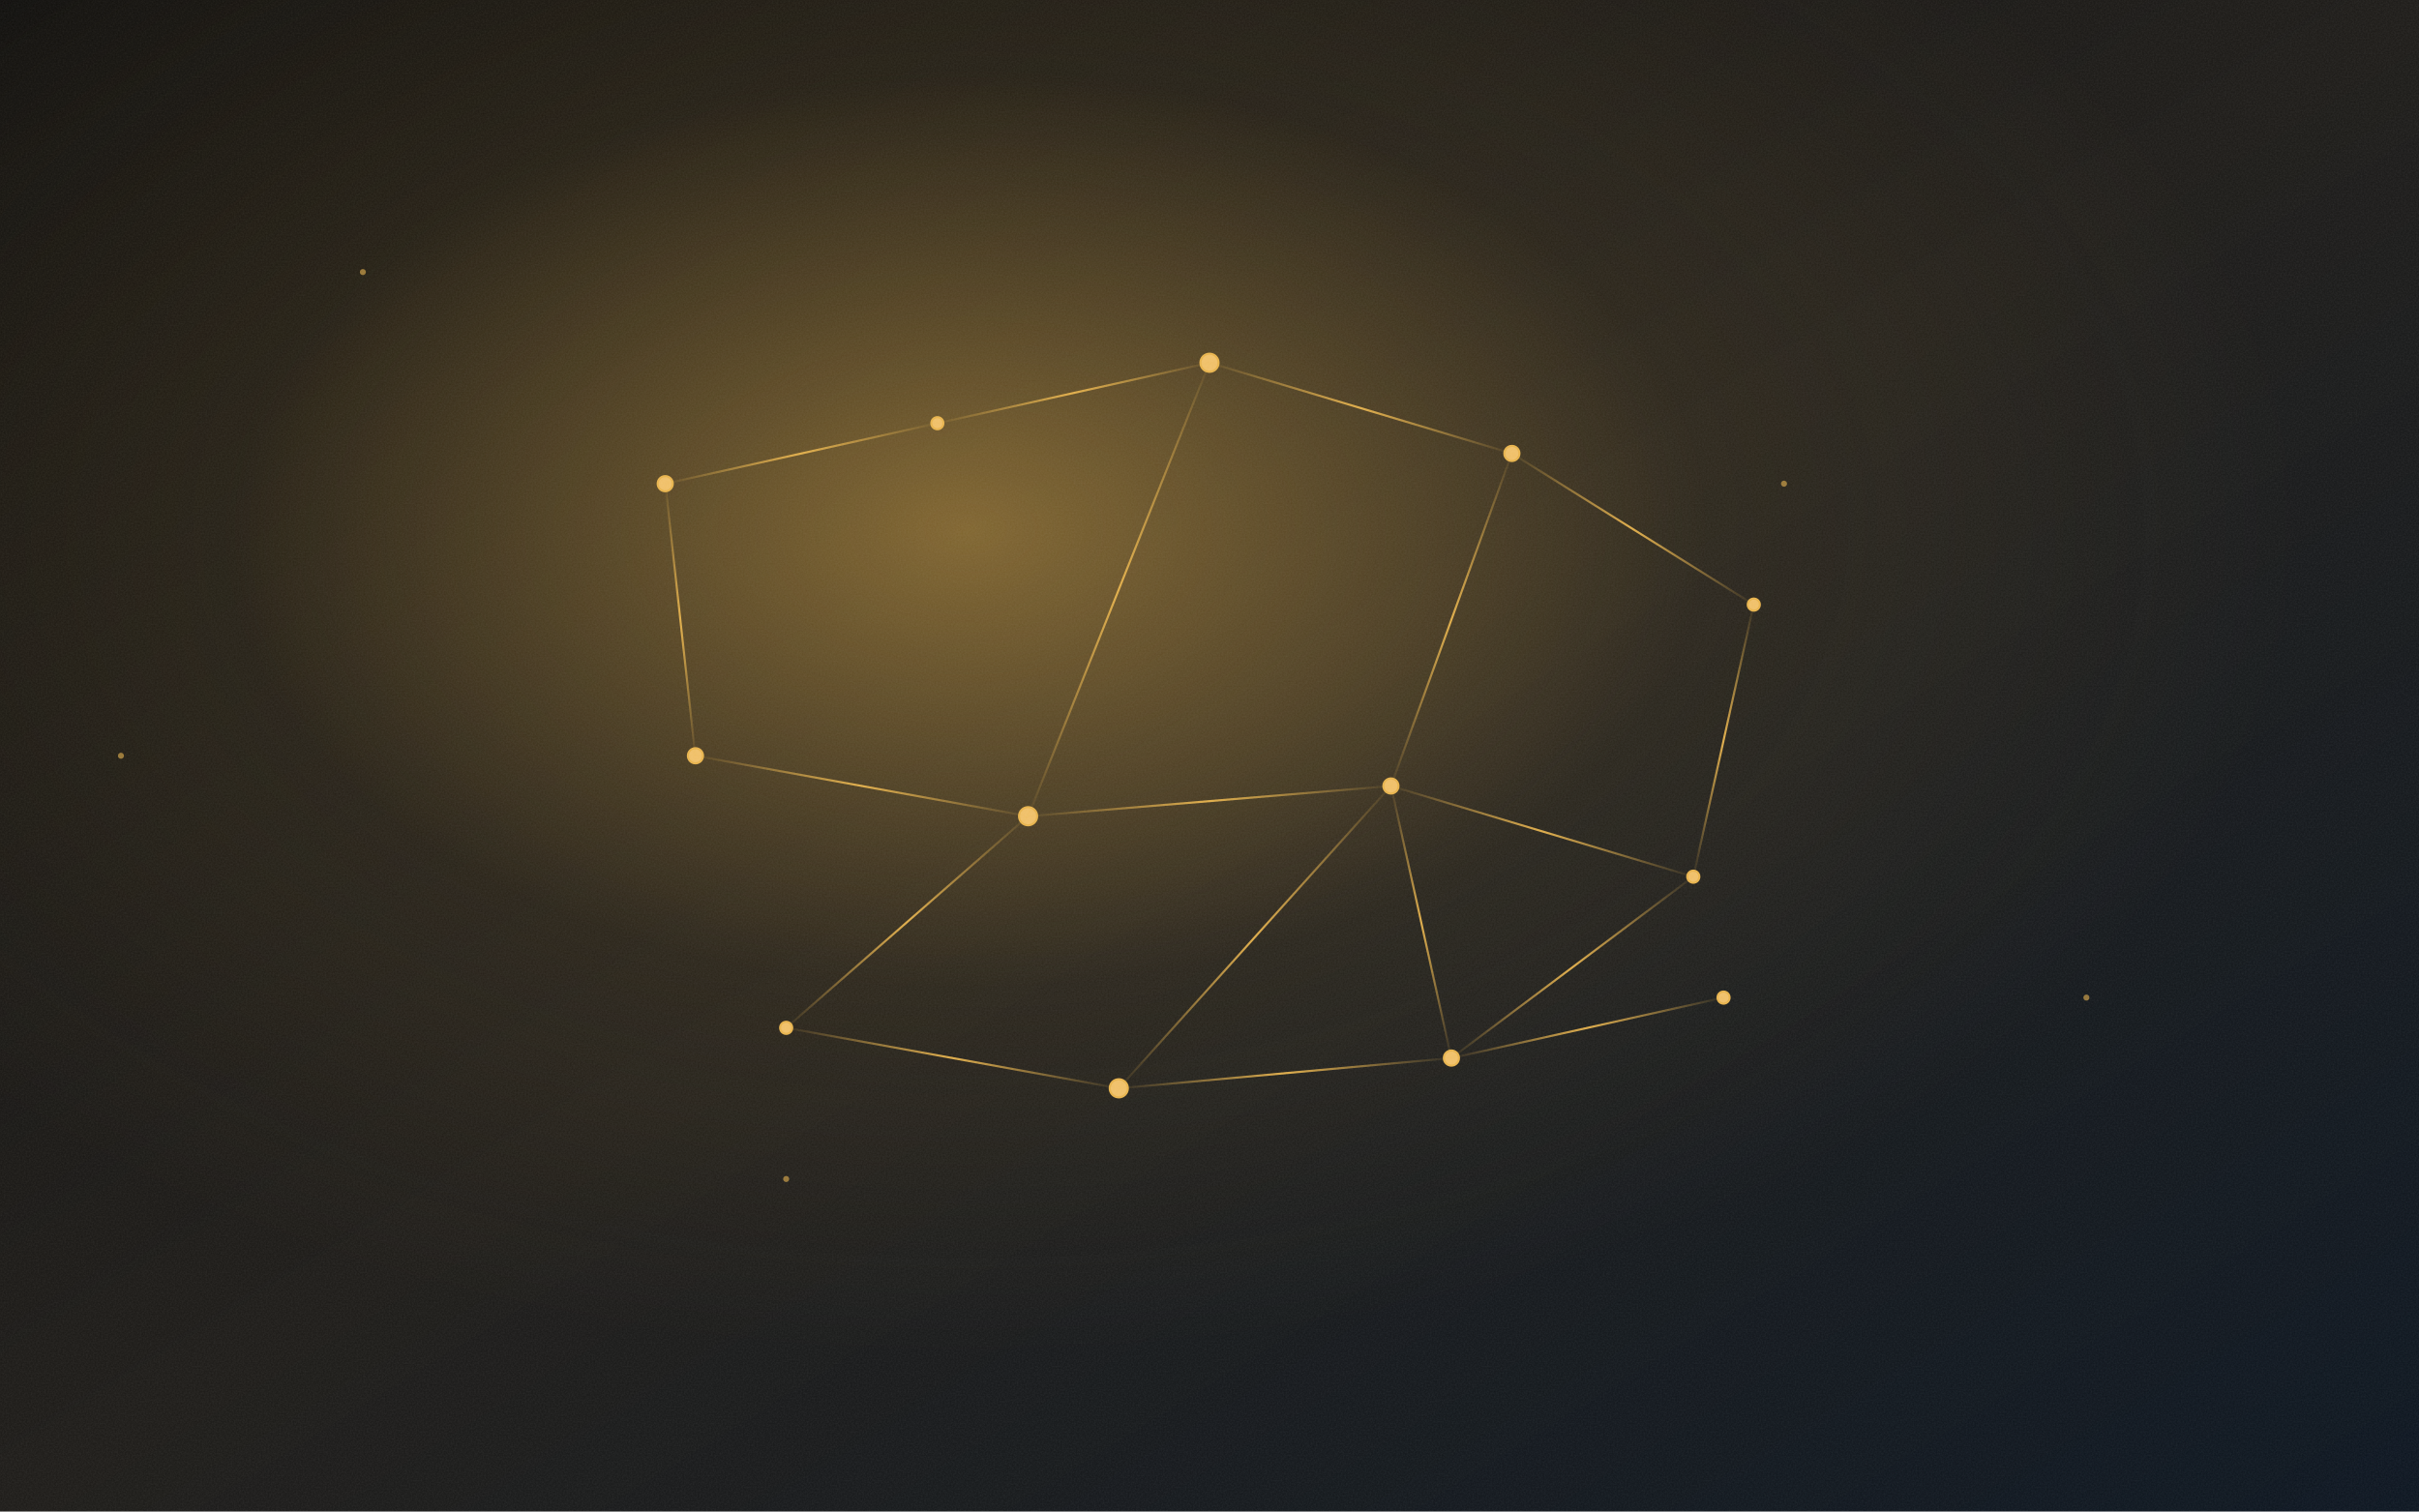
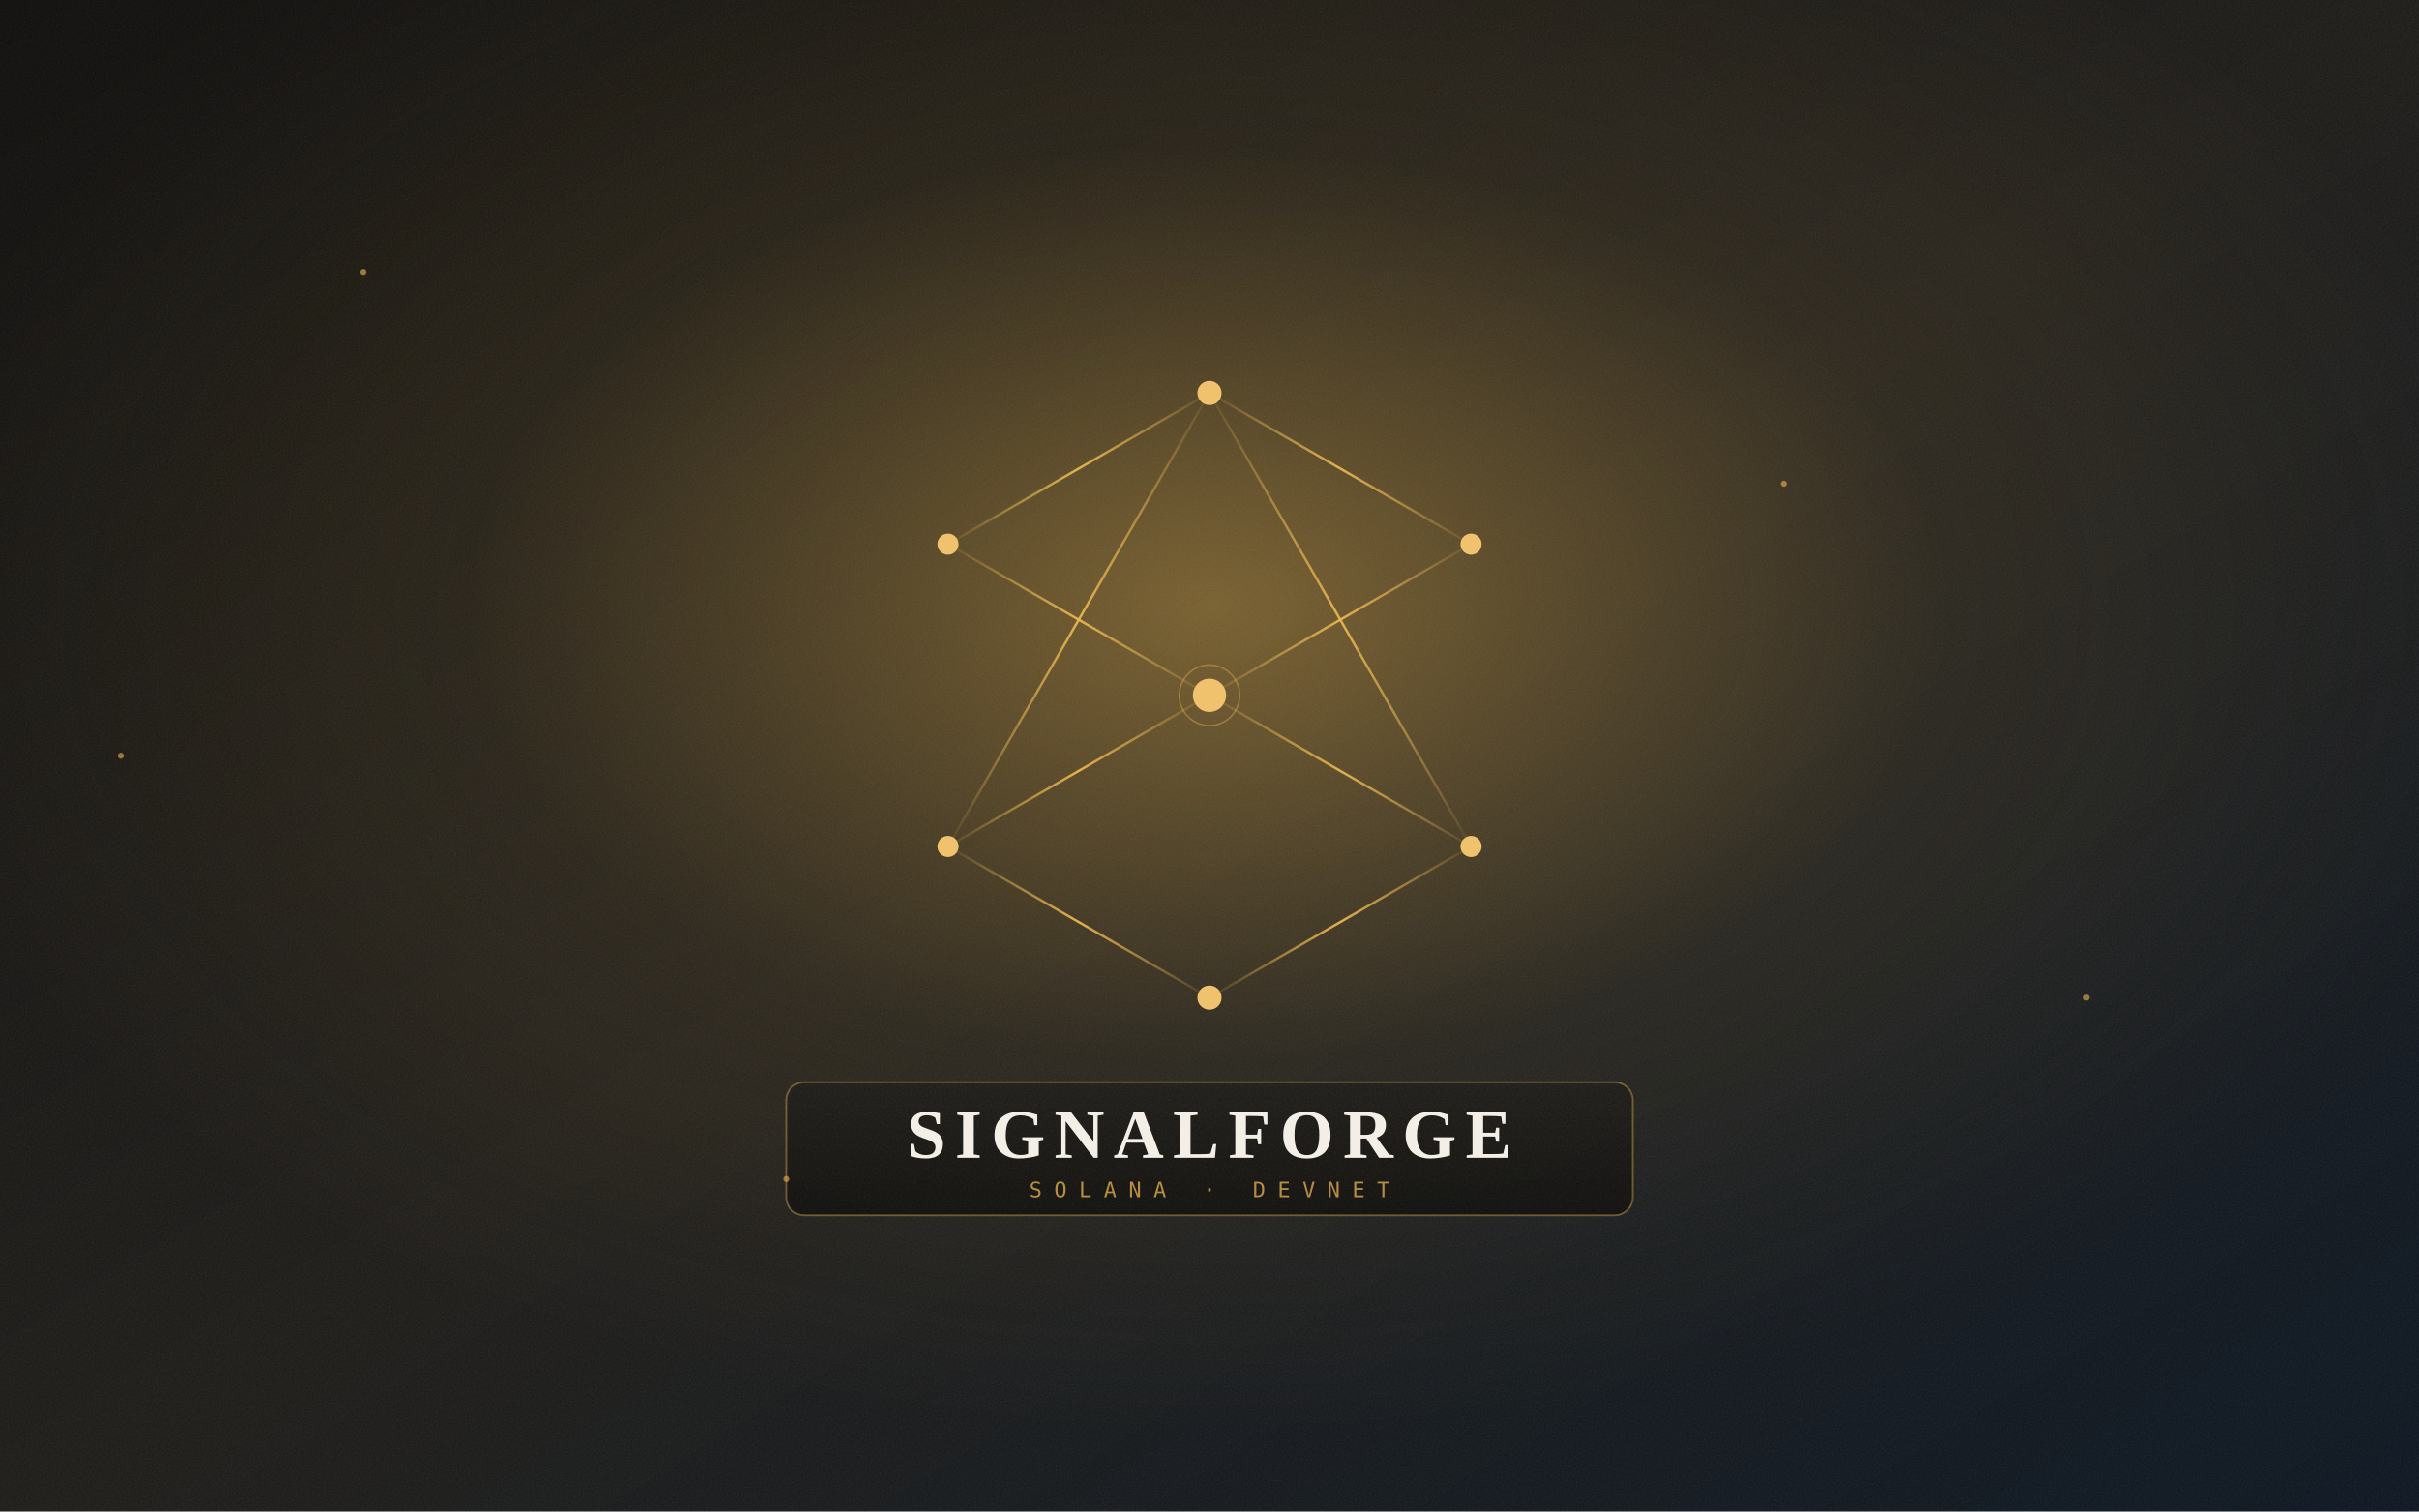
<svg xmlns="http://www.w3.org/2000/svg" viewBox="0 0 1600 1000" preserveAspectRatio="xMidYMid slice" role="img" aria-label="SignalForge Solana project thumbnail">
  <defs>
    <linearGradient id="bg" x1="0" y1="0" x2="1" y2="1">
      <stop offset="0%" stop-color="#0d0c0a" />
      <stop offset="50%" stop-color="#1c1a17" />
      <stop offset="100%" stop-color="#0a141f" />
    </linearGradient>
-     <radialGradient id="spot" cx="40%" cy="35%" r="55%">
-       <stop offset="0%" stop-color="#E8B34B" stop-opacity="0.5" />
+     <radialGradient id="spot" cx="50%" cy="40%" r="55%">
+       <stop offset="0%" stop-color="#E8B34B" stop-opacity="0.45" />
      <stop offset="55%" stop-color="#E8B34B" stop-opacity="0.08" />
      <stop offset="100%" stop-color="#E8B34B" stop-opacity="0" />
    </radialGradient>
    <linearGradient id="filament" x1="0" y1="0" x2="1" y2="0">
      <stop offset="0%" stop-color="#E8B34B" stop-opacity="0.05" />
      <stop offset="50%" stop-color="#E8B34B" stop-opacity="0.95" />
      <stop offset="100%" stop-color="#E8B34B" stop-opacity="0.05" />
    </linearGradient>
+     <linearGradient id="card" x1="0" y1="0" x2="0" y2="1">
+       <stop offset="0%" stop-color="#1c1a17" stop-opacity="0.92" />
+       <stop offset="100%" stop-color="#0d0c0a" stop-opacity="0.92" />
+     </linearGradient>
    <filter id="grain" x="0" y="0" width="100%" height="100%">
      <feTurbulence type="fractalNoise" baseFrequency="0.9" numOctaves="2" stitchTiles="stitch" />
      <feColorMatrix values="0 0 0 0 1  0 0 0 0 1  0 0 0 0 1  0 0 0 0.18 0" />
    </filter>
  </defs>
  <rect width="100%" height="100%" fill="url(#bg)" />
  <rect width="100%" height="100%" fill="url(#spot)" />
-   <g transform="translate(800 500)" stroke="#E8B34B" fill="none" stroke-width="1.4">
+   <g transform="translate(800 460)">
+     <g stroke="url(#filament)" stroke-width="1.6" fill="none">
+       <line x1="0" y1="-200" x2="173" y2="-100" />
+       <line x1="173" y1="-100" x2="173" y2="100" />
+       <line x1="173" y1="100" x2="0" y2="200" />
+       <line x1="0" y1="200" x2="-173" y2="100" />
+       <line x1="-173" y1="100" x2="-173" y2="-100" />
+       <line x1="-173" y1="-100" x2="0" y2="-200" />
+       <line x1="0" y1="-200" x2="-173" y2="100" />
+       <line x1="173" y1="-100" x2="-173" y2="-100" />
+       <line x1="173" y1="100" x2="0" y2="-200" />
+       <line x1="0" y1="-200" x2="0" y2="0" />
+       <line x1="173" y1="-100" x2="0" y2="0" />
+       <line x1="173" y1="100" x2="0" y2="0" />
+       <line x1="0" y1="200" x2="0" y2="0" />
+       <line x1="-173" y1="100" x2="0" y2="0" />
+       <line x1="-173" y1="-100" x2="0" y2="0" />
+     </g>
    <g fill="#f0c068">
-       <circle cx="-360" cy="-180" r="5" />
-       <circle cx="-180" cy="-220" r="4" />
-       <circle cx="0" cy="-260" r="6" />
-       <circle cx="200" cy="-200" r="5" />
-       <circle cx="360" cy="-100" r="4" />
-       <circle cx="-340" cy="0" r="5" />
-       <circle cx="-120" cy="40" r="6" />
-       <circle cx="120" cy="20" r="5" />
-       <circle cx="320" cy="80" r="4" />
-       <circle cx="-280" cy="180" r="4" />
-       <circle cx="-60" cy="220" r="6" />
-       <circle cx="160" cy="200" r="5" />
-       <circle cx="340" cy="160" r="4" />
+       <circle cx="0" cy="-200" r="8" />
+       <circle cx="173" cy="-100" r="7" />
+       <circle cx="173" cy="100" r="7" />
+       <circle cx="0" cy="200" r="8" />
+       <circle cx="-173" cy="100" r="7" />
+       <circle cx="-173" cy="-100" r="7" />
    </g>
-     <g stroke="url(#filament)">
-       <line x1="-360" y1="-180" x2="-180" y2="-220" />
-       <line x1="-180" y1="-220" x2="0" y2="-260" />
-       <line x1="0" y1="-260" x2="200" y2="-200" />
-       <line x1="200" y1="-200" x2="360" y2="-100" />
-       <line x1="-360" y1="-180" x2="-340" y2="0" />
-       <line x1="360" y1="-100" x2="320" y2="80" />
-       <line x1="-340" y1="0" x2="-120" y2="40" />
-       <line x1="-120" y1="40" x2="120" y2="20" />
-       <line x1="120" y1="20" x2="320" y2="80" />
-       <line x1="-120" y1="40" x2="-280" y2="180" />
-       <line x1="120" y1="20" x2="-60" y2="220" />
-       <line x1="120" y1="20" x2="160" y2="200" />
-       <line x1="320" y1="80" x2="160" y2="200" />
-       <line x1="-280" y1="180" x2="-60" y2="220" />
-       <line x1="-60" y1="220" x2="160" y2="200" />
-       <line x1="160" y1="200" x2="340" y2="160" />
-       <line x1="0" y1="-260" x2="-120" y2="40" />
-       <line x1="200" y1="-200" x2="120" y2="20" />
-     </g>
+     <circle cx="0" cy="0" r="11" fill="#f0c068" />
+     <circle cx="0" cy="0" r="20" fill="none" stroke="#E8B34B" stroke-opacity="0.4" stroke-width="1" />
+   </g>
+   <g transform="translate(800 760)">
+     <rect x="-280" y="-44" width="560" height="88" rx="12" fill="url(#card)" stroke="#E8B34B" stroke-opacity="0.4" stroke-width="1.2" />
+     <text x="0" y="6" text-anchor="middle" font-family="Georgia, 'Times New Roman', serif" font-size="46" font-weight="700" letter-spacing="6" fill="#f3eee5">SIGNALFORGE</text>
+     <text x="0" y="32" text-anchor="middle" font-family="ui-monospace, monospace" font-size="14" letter-spacing="8" fill="#E8B34B" fill-opacity="0.75">SOLANA · DEVNET</text>
  </g>
  <g fill="#E8B34B" opacity="0.6">
    <circle cx="240" cy="180" r="2" />
    <circle cx="1180" cy="320" r="2" />
    <circle cx="520" cy="780" r="2" />
    <circle cx="1380" cy="660" r="2" />
    <circle cx="80" cy="500" r="2" />
  </g>
  <rect width="100%" height="100%" filter="url(#grain)" opacity="0.4" />
</svg>
